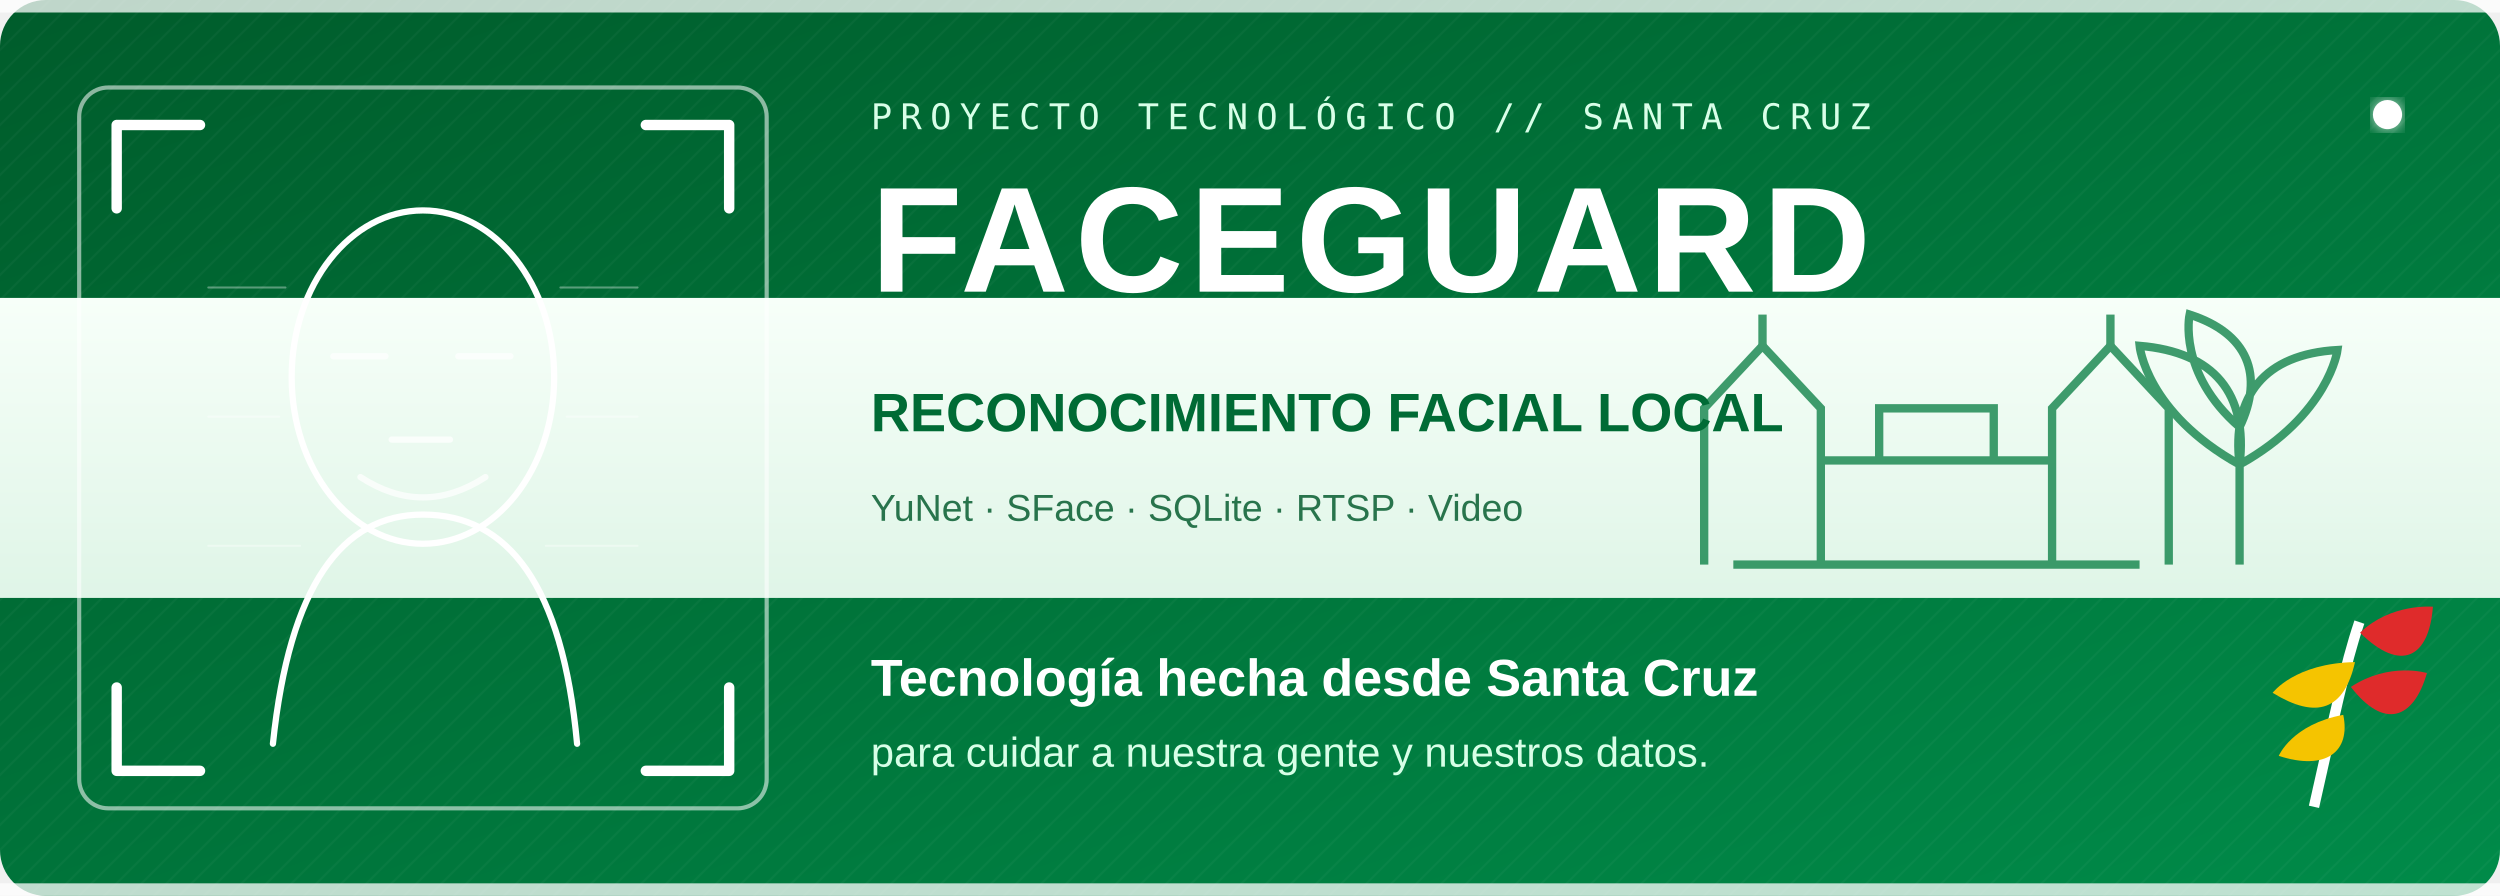
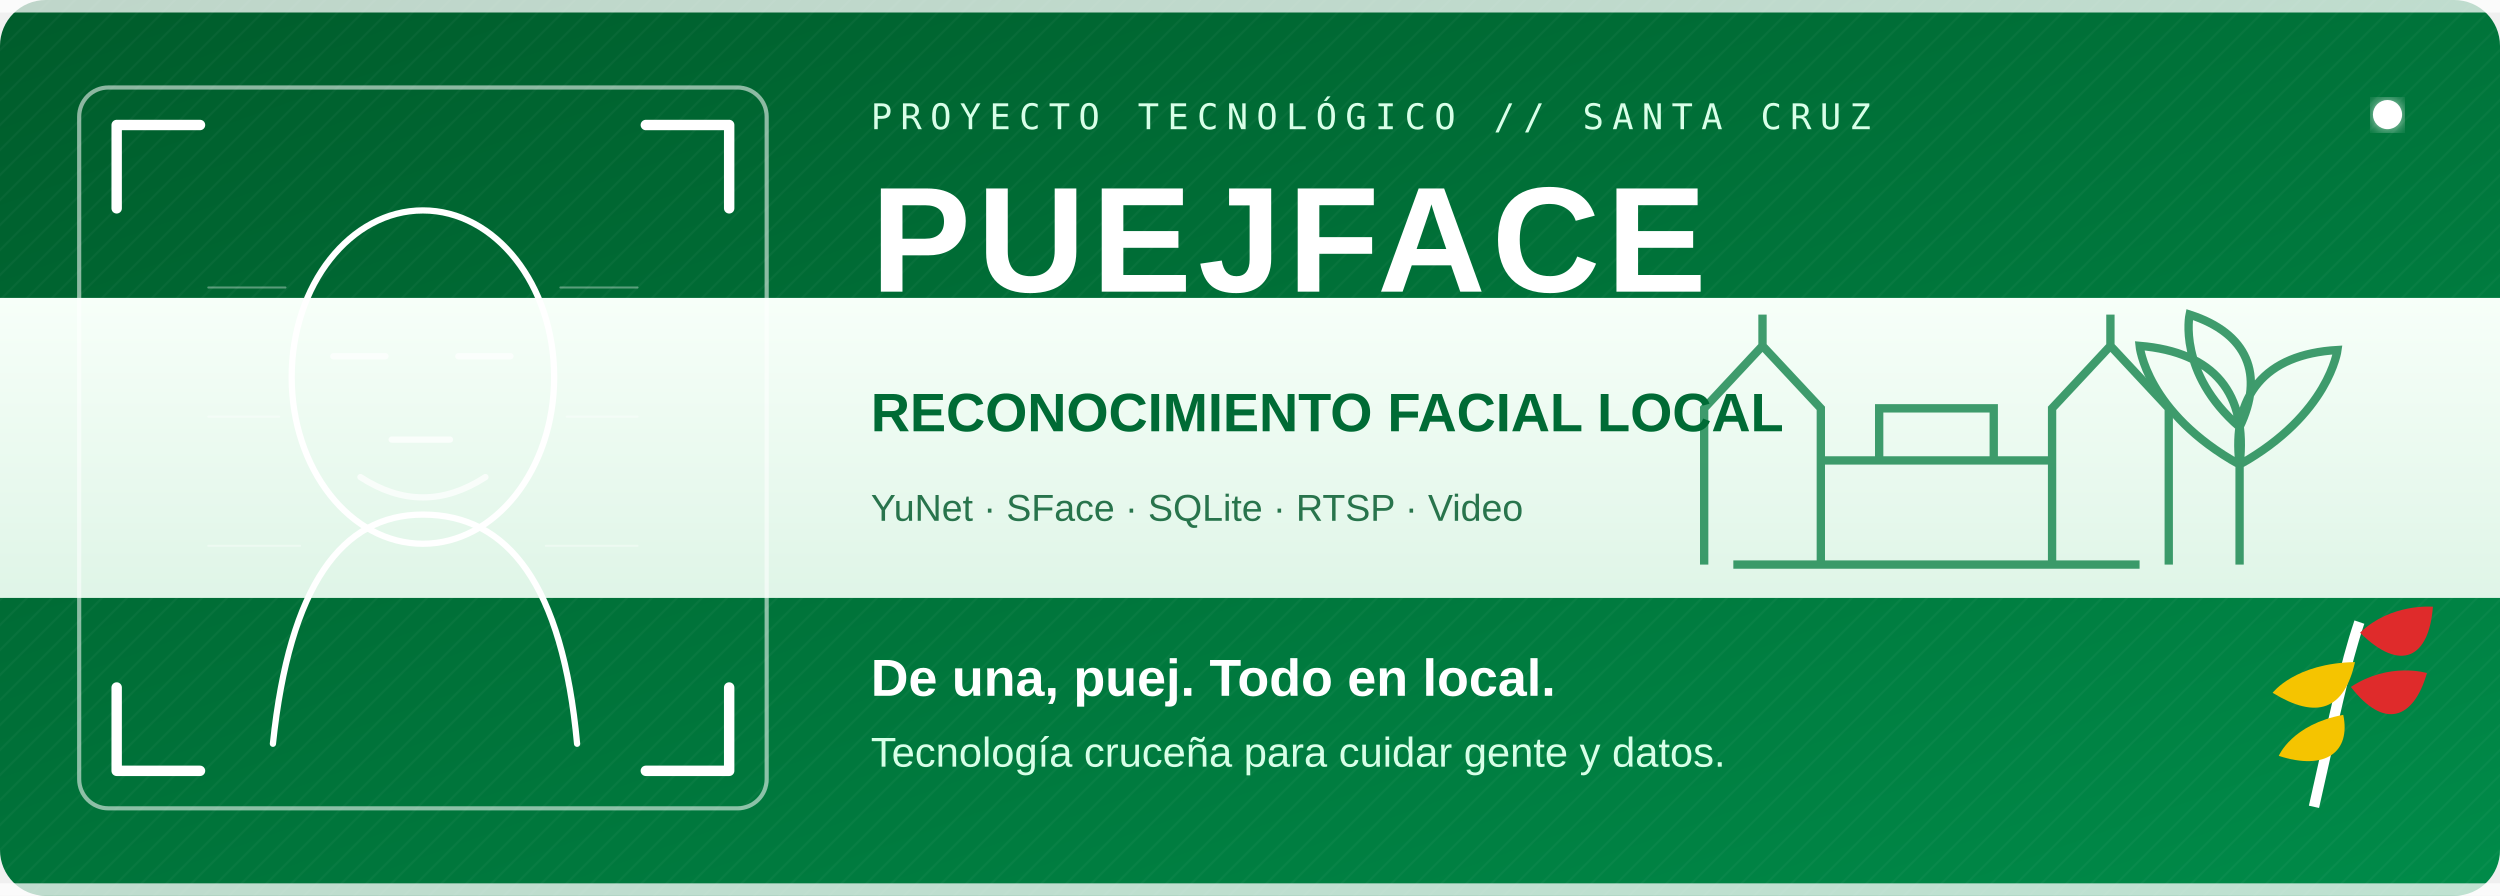
<svg xmlns="http://www.w3.org/2000/svg" width="1200" height="430" viewBox="0 0 1200 430" role="img" aria-labelledby="title desc">
  <defs>
    <linearGradient id="green" x1="0" y1="0" x2="1" y2="1">
      <stop stop-color="#005c2b" />
      <stop offset="1" stop-color="#008b49" />
    </linearGradient>
    <linearGradient id="sky" x1="0" y1="0" x2="0" y2="1">
      <stop stop-color="#f7fff9" />
      <stop offset="1" stop-color="#dff5e7" />
    </linearGradient>
    <pattern id="weave" width="12" height="12" patternUnits="userSpaceOnUse">
      <path d="M0 12L12 0M-3 3L3-3M9 15l6-6" stroke="#fff" stroke-opacity=".035" />
    </pattern>
    <filter id="glow">
      <feGaussianBlur stdDeviation="4" result="b" />
      <feMerge>
        <feMergeNode in="b" />
        <feMergeNode in="SourceGraphic" />
      </feMerge>
    </filter>
  </defs>
  <rect width="1200" height="430" rx="22" fill="url(#green)" />
  <rect width="1200" height="430" rx="22" fill="url(#weave)" />
  <rect y="143" width="1200" height="144" fill="url(#sky)" />
  <g transform="translate(38 42)" fill="none" stroke="#fff" stroke-linecap="round" stroke-linejoin="round">
    <rect width="330" height="346" rx="14" stroke-width="2" opacity=".55" />
    <path d="M18 58V18h40M312 58V18h-40M18 288v40h40M312 288v40h-40" stroke-width="5" />
    <ellipse cx="165" cy="139" rx="63" ry="80" stroke-width="3" />
    <path d="M93 315c8-76 33-110 72-110 41 0 67 34 74 110" stroke-width="3" />
    <path d="M122 129h25m35 0h25m-57 40h28m-43 18c20 13 40 13 60 0" stroke-width="3" opacity=".72" />
    <path d="M62 96h37m132 0h37M62 158h34m138 0h34M62 220h44m118 0h44" opacity=".35" />
  </g>
  <g transform="translate(780 151)" fill="none" stroke="#007a3d" stroke-width="4" opacity=".74">
-     <path d="M38 120V45l28-30 28 30v75M205 120V45l28-30 28 30v75M94 120V70h111v50M122 70V45h55v25" />
-     <path d="M66 15V0m167 15V0M52 120h195" />
+     <path d="M38 120V45l28-30 28 30v75M205 120V45l28-30 28 30v75M94 120V70h111v50M122 70V45h55v25M66 15V0m167 15V0M52 120h195" />
    <path d="M295 120V72m0 0c-45-25-48-57-48-57 36 3 52 23 48 57zm0 0c43-24 47-55 47-55-35 2-51 22-47 55zm0-18c-30-26-24-54-24-54 28 9 36 29 24 54z" />
  </g>
  <g transform="translate(418 62)" font-family="Segoe UI, Arial, sans-serif">
    <text x="0" y="0" fill="#d8ffe8" font-family="Consolas, monospace" font-size="17" letter-spacing="4">PROYECTO TECNOLÓGICO // SANTA CRUZ</text>
-     <text x="0" y="78" fill="#fff" font-size="72" font-weight="800" letter-spacing="3">FACEGUARD</text>
+     <text x="0" y="78" fill="#fff" font-size="72" font-weight="800" letter-spacing="3">PUEJFACE</text>
    <text x="0" y="145" fill="#006b35" font-size="26" font-weight="700">RECONOCIMIENTO FACIAL LOCAL</text>
    <text x="0" y="188" fill="#28744c" font-size="18">YuNet · SFace · SQLite · RTSP · Video</text>
-     <text x="0" y="272" fill="#fff" font-size="25" font-weight="600">Tecnología hecha desde Santa Cruz</text>
-     <text x="0" y="306" fill="#d7ffe7" font-size="20">para cuidar a nuestra gente y nuestros datos.</text>
+     <text x="0" y="272" fill="#fff" font-size="25" font-weight="600">De una, puej. Todo en local.</text>
+     <text x="0" y="306" fill="#d7ffe7" font-size="20">Tecnología cruceña para cuidar gente y datos.</text>
  </g>
  <g transform="translate(1090 310) rotate(-15)">
    <path d="M0 80C20 42 32 18 44 0" fill="none" stroke="#fff" stroke-width="5" />
    <path d="M37 18c-28-7-42 4-42 4 17 18 31 17 42-4" fill="#f5c400" />
    <path d="M43 5c18-10 37-3 37-3-8 23-23 27-37 3" fill="#df2b2b" />
    <path d="M25 41c-25-2-35 11-35 11 20 13 34 7 35-11" fill="#f5c400" />
    <path d="M32 29c21-7 37 3 37 3-12 20-27 21-37-3" fill="#df2b2b" />
  </g>
  <rect y="0" width="1200" height="6" fill="#fff" opacity=".75" />
  <rect y="424" width="1200" height="6" fill="#fff" opacity=".75" />
  <rect x="0" y="0" width="1200" height="4" fill="#baffd2" opacity="0">
    <animate attributeName="y" values="8;418;8" dur="5s" repeatCount="indefinite" />
    <animate attributeName="opacity" values="0;.55;0" dur="5s" repeatCount="indefinite" />
  </rect>
  <circle cx="1146" cy="55" r="7" fill="#fff" filter="url(#glow)">
    <animate attributeName="opacity" values="1;.25;1" dur="1.4s" repeatCount="indefinite" />
  </circle>
</svg>
